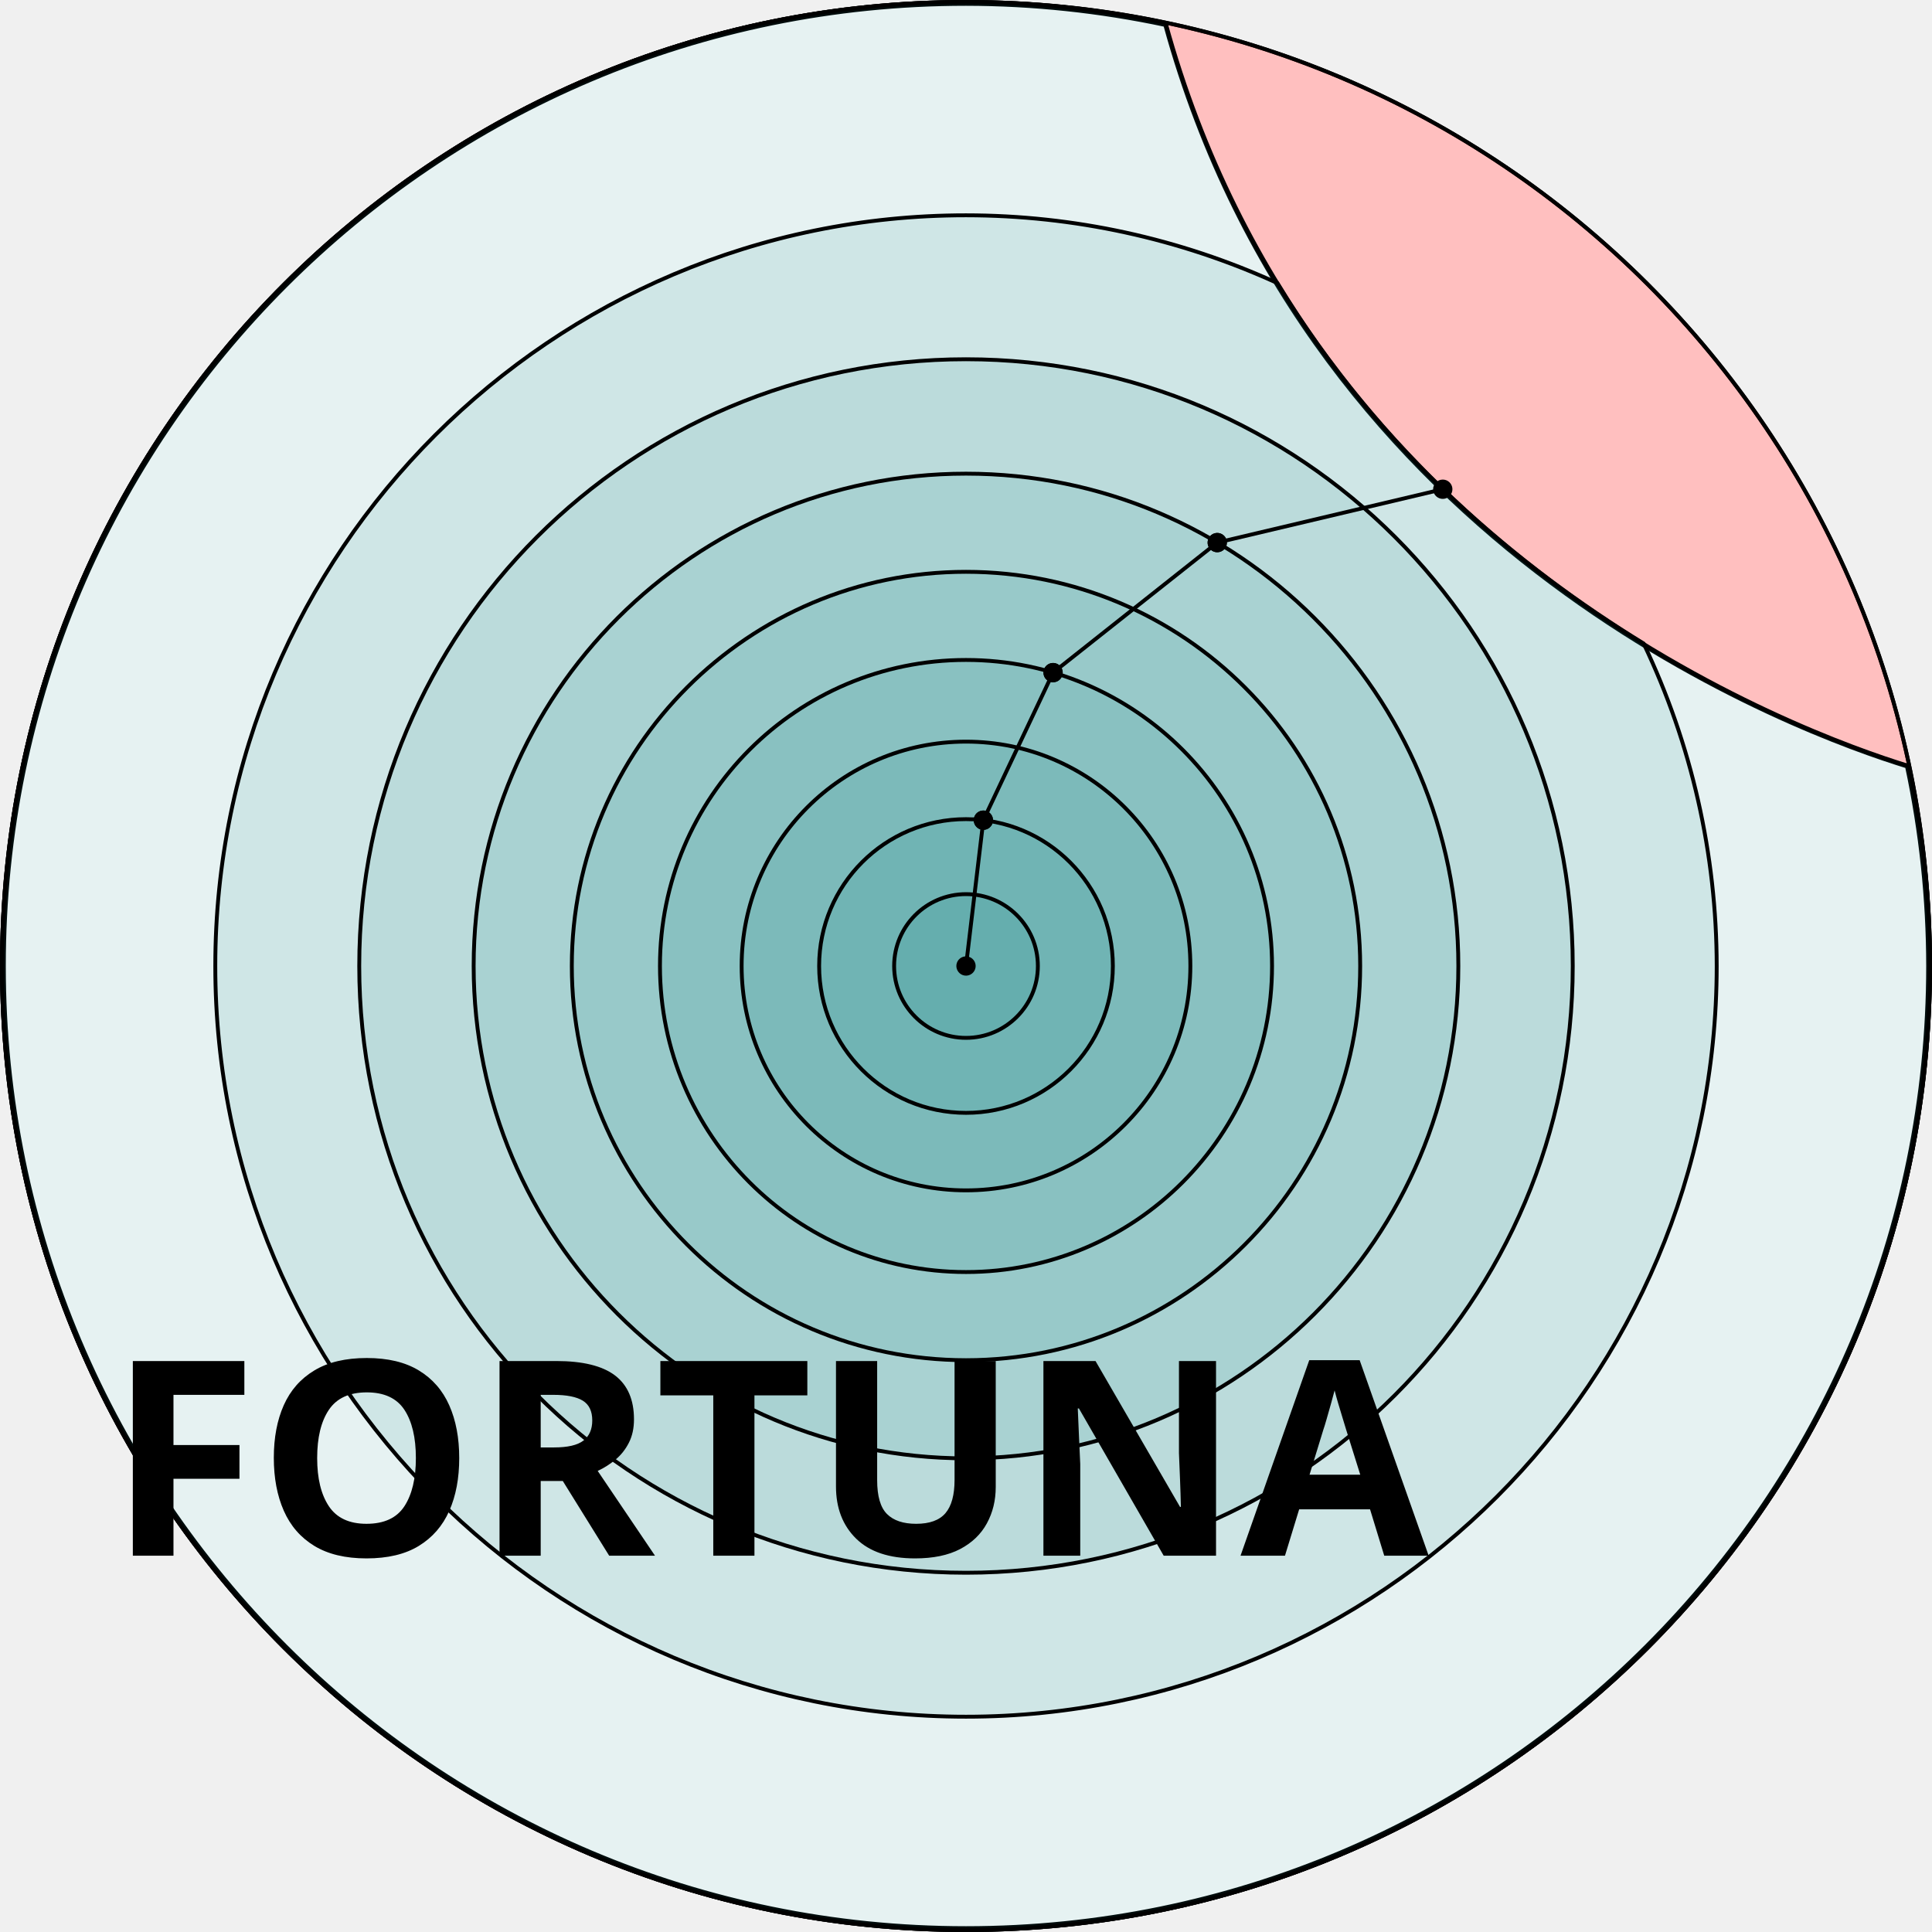
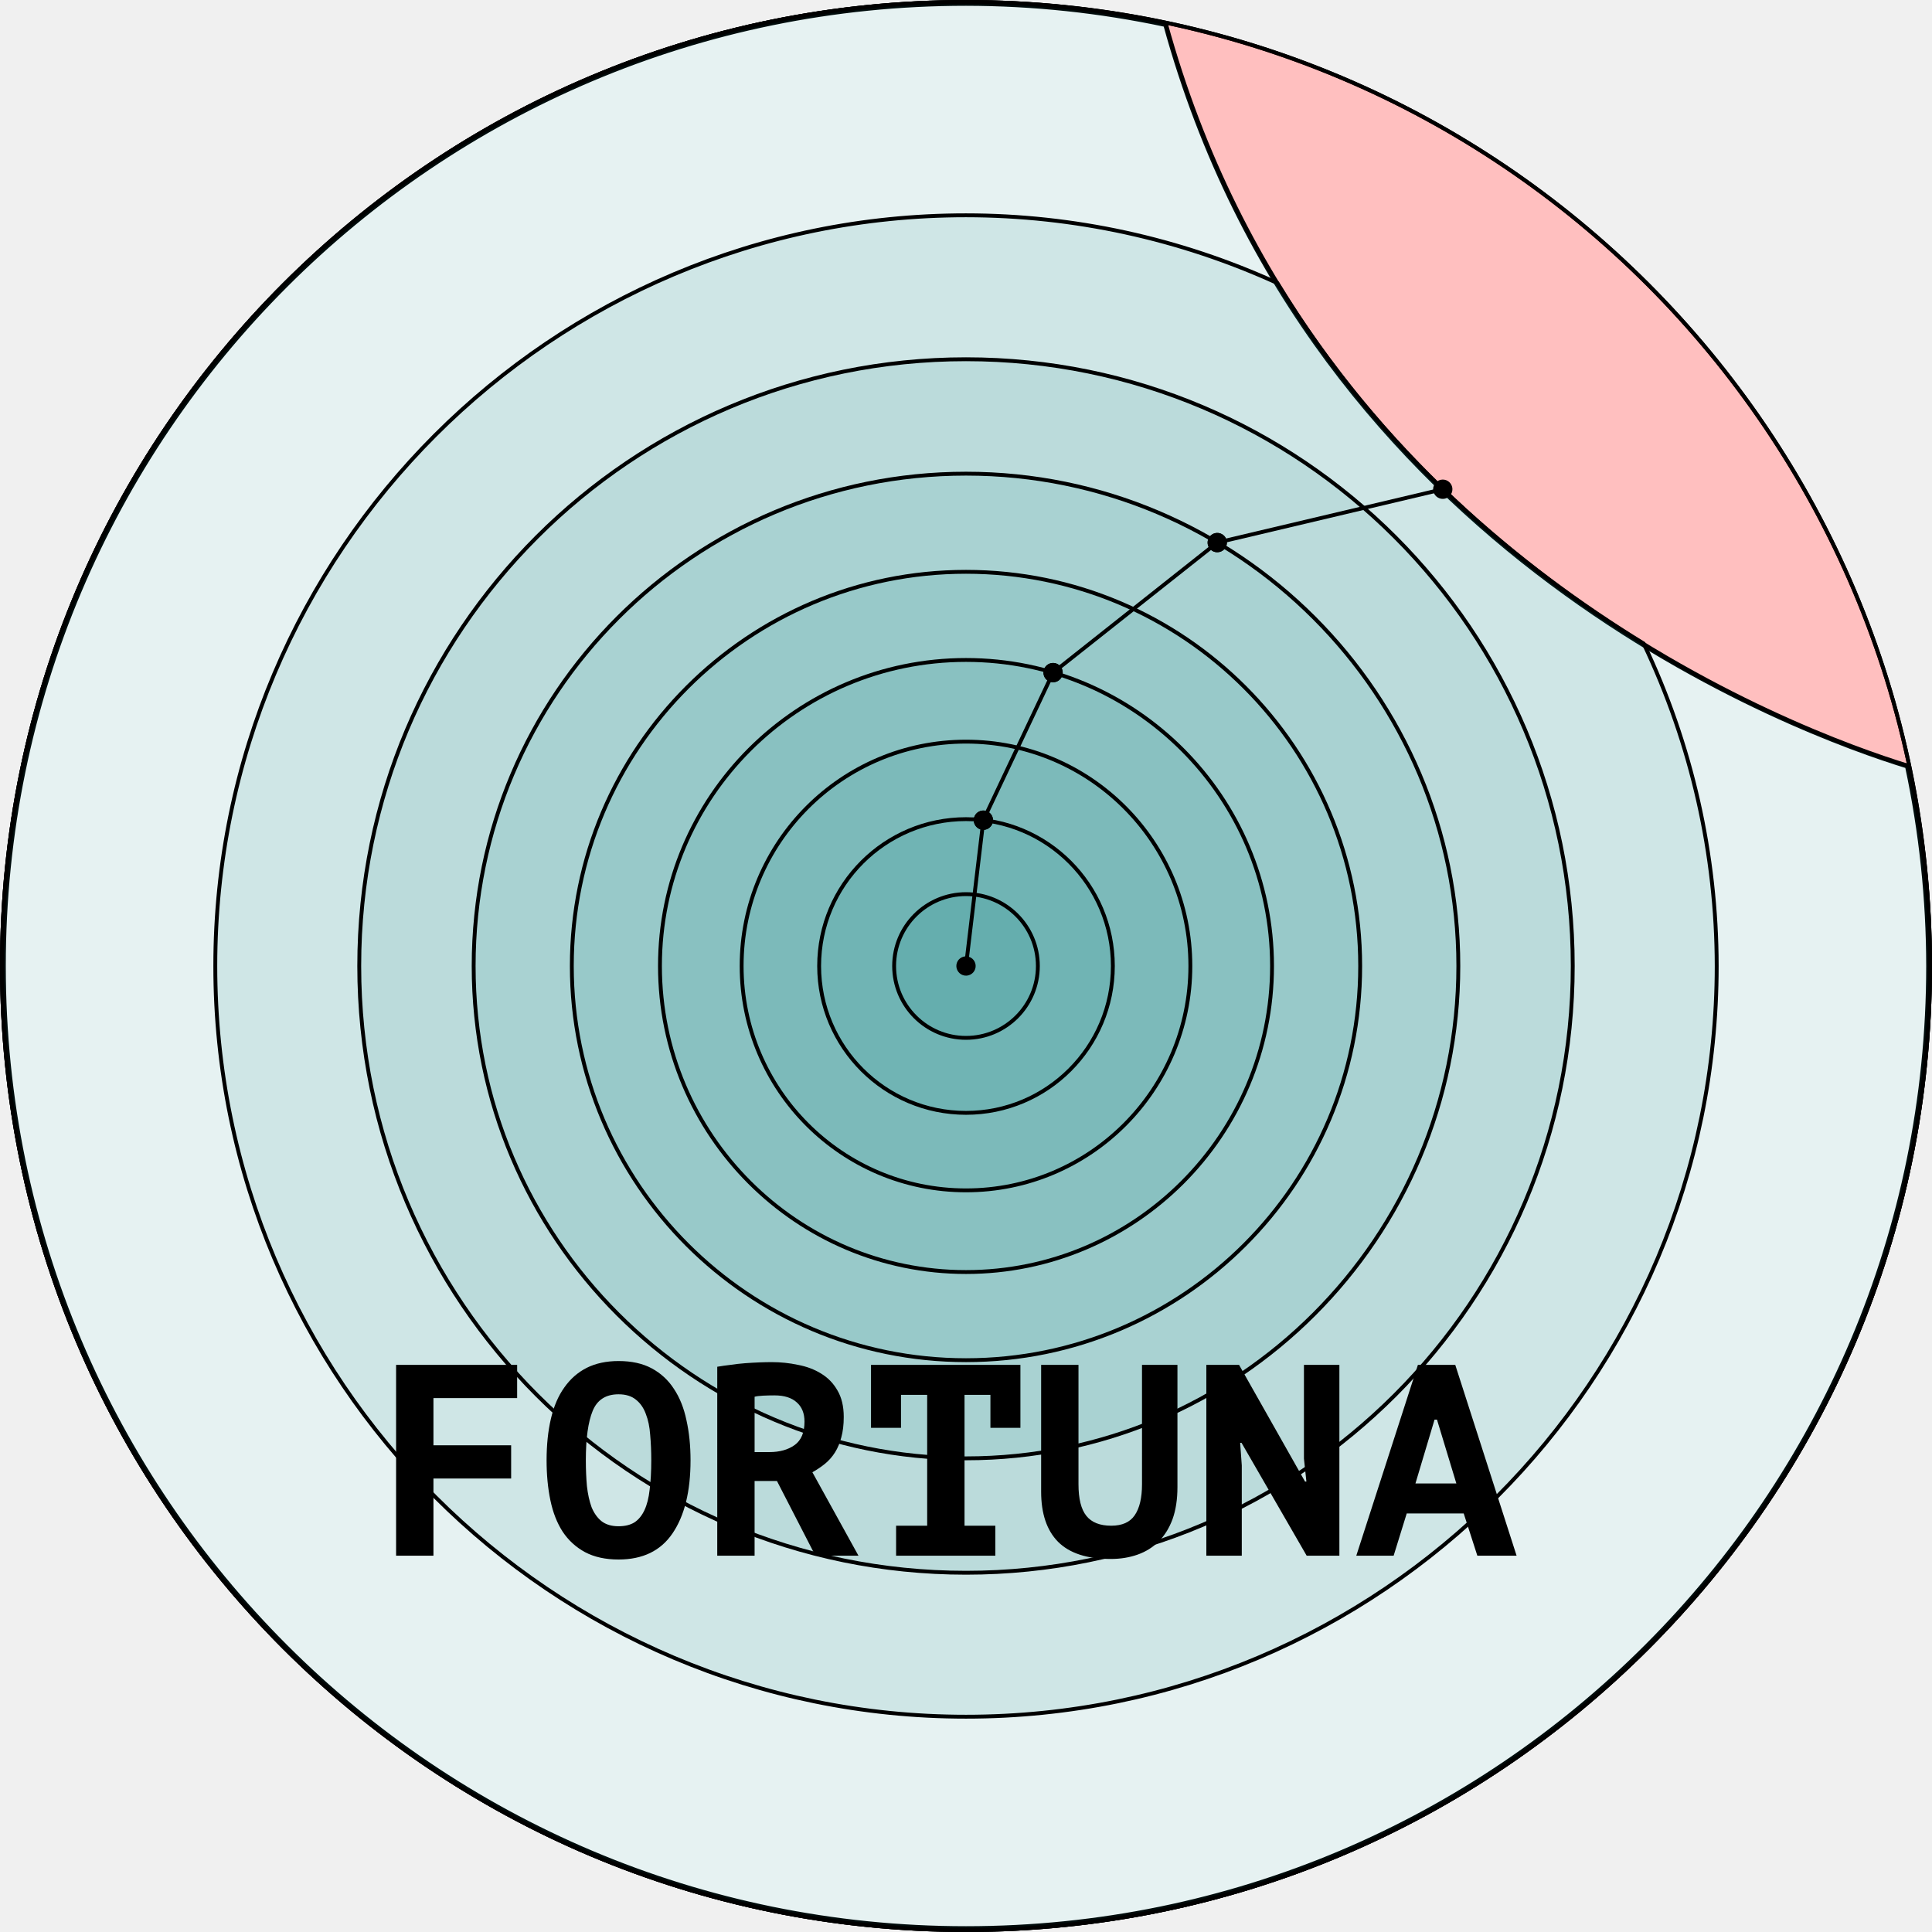
<svg xmlns="http://www.w3.org/2000/svg" width="500mm" height="500mm" viewBox="0 0 500 500" version="1.1" id="svg1">
  <defs id="defs1">
    <marker style="overflow:visible" id="marker20" refX="0" refY="0" orient="auto" markerWidth="1" markerHeight="1" viewBox="0 0 1 1" preserveAspectRatio="xMidYMid">
      <path transform="scale(0.5)" style="fill:context-stroke;fill-rule:evenodd;stroke:none" d="M 5,0 C 5,2.76 2.76,5 0,5 -2.76,5 -5,2.76 -5,0 c 0,-2.76 2.3,-5 5,-5 2.76,0 5,2.24 5,5 z" id="path20" />
    </marker>
    <marker style="overflow:visible" id="Dot" refX="0" refY="0" orient="auto" markerWidth="1" markerHeight="1" viewBox="0 0 1 1" preserveAspectRatio="xMidYMid">
      <path transform="scale(0.5)" style="fill:context-stroke;fill-rule:evenodd;stroke:none" d="M 5,0 C 5,2.76 2.76,5 0,5 -2.76,5 -5,2.76 -5,0 c 0,-2.76 2.3,-5 5,-5 2.76,0 5,2.24 5,5 z" id="path19" />
    </marker>
  </defs>
  <circle style="display:inline;fill:#ffffff;fill-opacity:1;stroke:#000000;stroke-width:1;stroke-linecap:round;stroke-linejoin:round;stroke-miterlimit:10;stroke-dasharray:none;stroke-opacity:1" id="path21" cx="250" cy="250" r="249.5" />
  <path id="path2" style="display:inline;fill:#ff0000;fill-opacity:0.25;stroke:#000000;stroke-width:1;stroke-linecap:round;stroke-linejoin:round;stroke-miterlimit:10;stroke-opacity:1" d="M 250,0.5 A 249.5,249.5 0 0 0 0.5,250 249.5,249.5 0 0 0 250,499.5 249.5,249.5 0 0 0 499.5,250 249.5,249.5 0 0 0 250,0.5 Z m 0,0.499 A 249.001,249.001 0 0 1 301.568,6.455 C 339.406,144.155 466.145,189.959 493.526,198.35 a 249.001,249.001 0 0 1 5.474,51.65 A 249.001,249.001 0 0 1 250,499.001 249.001,249.001 0 0 1 0.999,250 249.001,249.001 0 0 1 250,0.999 Z" />
  <g id="layer1" style="display:inline">
    <path d="M 301.672,5.967 A 249.5,249.5 0 0 0 250,0.5 249.5,249.5 0 0 0 0.5,250 249.5,249.5 0 0 0 250,499.5 249.5,249.5 0 0 0 499.5,250 249.5,249.5 0 0 0 494.014,198.247 C 466.579,189.839 339.585,143.943 301.672,5.967 Z" style="display:inline;fill:#008080;fill-opacity:0.1;stroke:#000000;stroke-width:1" id="path8-4" />
    <path d="M 425.367,166.537 C 393.402,146.954 357.345,117.267 330.587,73.261 A 194.282,194.282 0 0 0 250,55.718 194.282,194.282 0 0 0 55.718,250 194.282,194.282 0 0 0 250,444.282 194.282,194.282 0 0 0 444.282,250 194.282,194.282 0 0 0 425.367,166.537 Z" style="display:inline;opacity:1;fill:#008080;fill-opacity:0.1;stroke:#000000;stroke-width:1" id="path10" />
    <path id="path3-7-5" style="display:inline;opacity:1;fill:#008080;fill-opacity:0.1;stroke:#000000;stroke-width:1" d="M 407.026,250 A 157.026,157.026 0 0 1 250,407.026 157.026,157.026 0 0 1 92.973,250 157.026,157.026 0 0 1 250,92.973 157.026,157.026 0 0 1 407.026,250 Z" />
    <path id="path3-7-5-2" style="display:inline;opacity:1;fill:#008080;fill-opacity:0.1;stroke:#000000;stroke-width:1" d="M 377.418,250 A 127.418,127.418 0 0 1 250,377.418 127.418,127.418 0 0 1 122.582,250 127.418,127.418 0 0 1 250,122.582 127.418,127.418 0 0 1 377.418,250 Z" />
    <path id="path3-7-5-2-4" style="display:inline;opacity:1;fill:#008080;fill-opacity:0.1;stroke:#000000;stroke-width:1" d="M 352.015,250 A 102.015,102.015 0 0 1 250,352.015 102.015,102.015 0 0 1 147.985,250 102.015,102.015 0 0 1 250,147.985 102.015,102.015 0 0 1 352.015,250 Z" />
    <path id="path3-7-5-2-4-4" style="display:inline;opacity:1;fill:#008080;fill-opacity:0.1;stroke:#000000;stroke-width:1" d="M 329.203,250 A 79.203,79.203 0 0 1 250,329.203 79.203,79.203 0 0 1 170.797,250 79.203,79.203 0 0 1 250,170.797 79.203,79.203 0 0 1 329.203,250 Z" />
    <path id="path3-7-5-2-4-4-5" style="display:inline;opacity:1;fill:#008080;fill-opacity:0.1;stroke:#000000;stroke-width:1" d="M 308.065,250 A 58.065,58.065 0 0 1 250,308.065 58.065,58.065 0 0 1 191.935,250 58.065,58.065 0 0 1 250,191.935 58.065,58.065 0 0 1 308.065,250 Z" />
    <path id="path3-7-5-2-4-4-5-2" style="display:inline;opacity:1;fill:#008080;fill-opacity:0.1;stroke:#000000;stroke-width:1" d="M 288.006,250 A 38.006,38.006 0 0 1 250,288.006 38.006,38.006 0 0 1 211.994,250 38.006,38.006 0 0 1 250,211.994 38.006,38.006 0 0 1 288.006,250 Z" />
    <path id="path3-7-5-2-4-4-5-2-0" style="display:inline;opacity:1;fill:#008080;fill-opacity:0.1;stroke:#000000;stroke-width:1" d="M 268.599,250 A 18.599,18.599 0 0 1 250,268.599 18.599,18.599 0 0 1 231.401,250 18.599,18.599 0 0 1 250,231.401 18.599,18.599 0 0 1 268.599,250 Z" />
  </g>
  <g id="layer3" style="display:inline">
    <path style="opacity:1;fill:none;fill-opacity:0.9;stroke:#000000;stroke-width:1;stroke-linecap:round;stroke-linejoin:round;stroke-miterlimit:10;stroke-dasharray:none;marker-start:url(#marker20);marker-end:url(#Dot)" d="M 315.021,140.421 373.387,126.613" id="path18" />
    <path style="display:inline;opacity:1;fill:none;fill-opacity:0.9;stroke:#000000;stroke-width:1;stroke-linecap:round;stroke-linejoin:round;stroke-miterlimit:10;stroke-dasharray:none;marker-start:url(#marker20);marker-end:url(#Dot)" d="m 272.533,174.073 42.49,-33.651" id="path17" />
    <path style="display:inline;opacity:1;fill:none;fill-opacity:0.9;stroke:#000000;stroke-width:1;stroke-linecap:round;stroke-linejoin:round;stroke-miterlimit:10;stroke-dasharray:none;marker-start:url(#marker20);marker-end:url(#Dot)" d="m 254.494,212.261 18.04,-38.19" id="path16" />
    <path style="display:inline;opacity:1;fill:none;fill-opacity:0.9;stroke:#000000;stroke-width:1;stroke-linecap:round;stroke-linejoin:round;stroke-miterlimit:10;stroke-dasharray:none;marker-start:url(#marker20);marker-end:url(#Dot)" d="m 250,250 4.494,-37.739" id="path15" />
  </g>
  <g id="layer2" style="display:inline">
-     <text xml:space="preserve" style="font-style:normal;font-variant:normal;font-weight:bold;font-stretch:normal;font-size:70.556px;line-height:0;font-family:'PT Mono';-inkscape-font-specification:'PT Mono, Bold';font-variant-ligatures:normal;font-variant-caps:normal;font-variant-numeric:normal;font-variant-east-asian:normal;text-align:center;text-anchor:middle;opacity:1;fill:#000000;fill-opacity:1;stroke:none;stroke-width:0;stroke-dasharray:none" id="text14" y="402.612" x="244.749">
-       <tspan id="tspan14" style="font-style:normal;font-variant:normal;font-weight:bold;font-stretch:normal;font-size:70.556px;font-family:'PT Mono';-inkscape-font-specification:'PT Mono, Bold';font-variant-ligatures:normal;font-variant-caps:normal;font-variant-numeric:normal;font-variant-east-asian:normal;fill:#000000;fill-opacity:1;stroke:none;stroke-width:0;stroke-dasharray:none" x="244.749" y="402.612">FORTUNA</tspan>
-     </text>
+     <path d="m 102.509,353.223 h 31.327 v 8.608 h -21.661 v 12.206 h 20.108 v 8.608 h -20.108 v 19.967 h -9.666 z m 38.947,24.694 q 0,-5.997 1.129,-10.795 1.129,-4.798 3.457,-8.043 2.328,-3.316 5.786,-5.08 3.528,-1.764 8.255,-1.764 5.08,0 8.608,1.905 3.528,1.905 5.715,5.292 2.258,3.387 3.246,8.114 1.058,4.727 1.058,10.372 0,12.065 -4.657,18.909 -4.586,6.773 -13.97,6.773 -5.08,0 -8.678,-1.905 -3.528,-1.905 -5.786,-5.292 -2.187,-3.387 -3.175,-8.114 -0.988,-4.727 -0.988,-10.372 z m 10.16,0 q 0,3.598 0.282,6.703 0.353,3.104 1.199,5.433 0.917,2.258 2.54,3.598 1.693,1.341 4.445,1.341 2.469,0 4.092,-0.988 1.623,-1.058 2.611,-3.175 0.988,-2.117 1.341,-5.292 0.423,-3.246 0.423,-7.62 0,-3.457 -0.282,-6.562 -0.212,-3.104 -1.129,-5.433 -0.847,-2.328 -2.54,-3.669 -1.693,-1.411 -4.516,-1.411 -4.939,0 -6.703,4.304 -1.764,4.304 -1.764,12.771 z m 34.008,-24.201 q 1.623,-0.282 3.457,-0.494 1.905,-0.282 3.739,-0.423 1.905,-0.141 3.669,-0.212 1.764,-0.071 3.246,-0.071 3.457,0 6.773,0.706 3.387,0.635 5.997,2.258 2.681,1.623 4.233,4.374 1.623,2.752 1.623,6.844 0,3.034 -0.635,5.292 -0.564,2.187 -1.623,3.881 -1.058,1.693 -2.611,2.963 -1.482,1.199 -3.246,2.187 l 11.924,21.59 h -11.148 l -9.948,-19.332 h -5.786 v 19.332 h -9.666 z m 14.817,7.408 q -1.482,0 -2.963,0.071 -1.411,0.071 -2.187,0.282 v 14.323 h 3.81 q 4.022,0 6.562,-1.834 2.54,-1.834 2.54,-6.068 0,-3.175 -1.976,-4.939 -1.976,-1.834 -5.786,-1.834 z m 31.468,33.726 h 8.043 v -33.867 h -6.773 v 8.537 h -7.761 v -16.298 h 38.664 v 16.298 h -7.761 v -8.537 h -6.703 v 33.867 h 7.973 v 7.761 h -25.682 z m 63.641,-41.628 h 9.172 v 31.609 q 0,4.798 -1.27,8.326 -1.27,3.457 -3.598,5.786 -2.258,2.258 -5.433,3.387 -3.175,1.129 -6.985,1.129 -9.172,0 -13.617,-4.445 -4.374,-4.445 -4.374,-12.982 v -32.808 h 9.666 v 30.903 q 0,5.644 2.046,8.184 2.046,2.54 6.421,2.54 4.233,0 6.068,-2.681 1.905,-2.752 1.905,-8.043 z m 25.753,20.179 h -0.353 l 0.423,5.856 v 23.354 h -9.172 v -49.389 h 8.467 l 17.074,30.198 h 0.353 l -0.635,-5.927 v -24.271 h 9.172 v 49.389 h -8.467 z m 57.503,18.274 h -14.746 l -3.387,10.936 h -9.666 l 15.946,-49.389 h 9.666 l 15.875,49.389 h -10.16 z m -12.488,-7.761 h 10.583 l -5.009,-16.51 h -0.635 z" id="text14" style="font-weight:bold;font-size:70.556px;line-height:0;font-family:'PT Mono';-inkscape-font-specification:'PT Mono, Bold';text-align:center;text-anchor:middle;stroke-width:0;fill:#000000;fill-opacity:1" aria-label="FORTUNA" />
  </g>
</svg>
